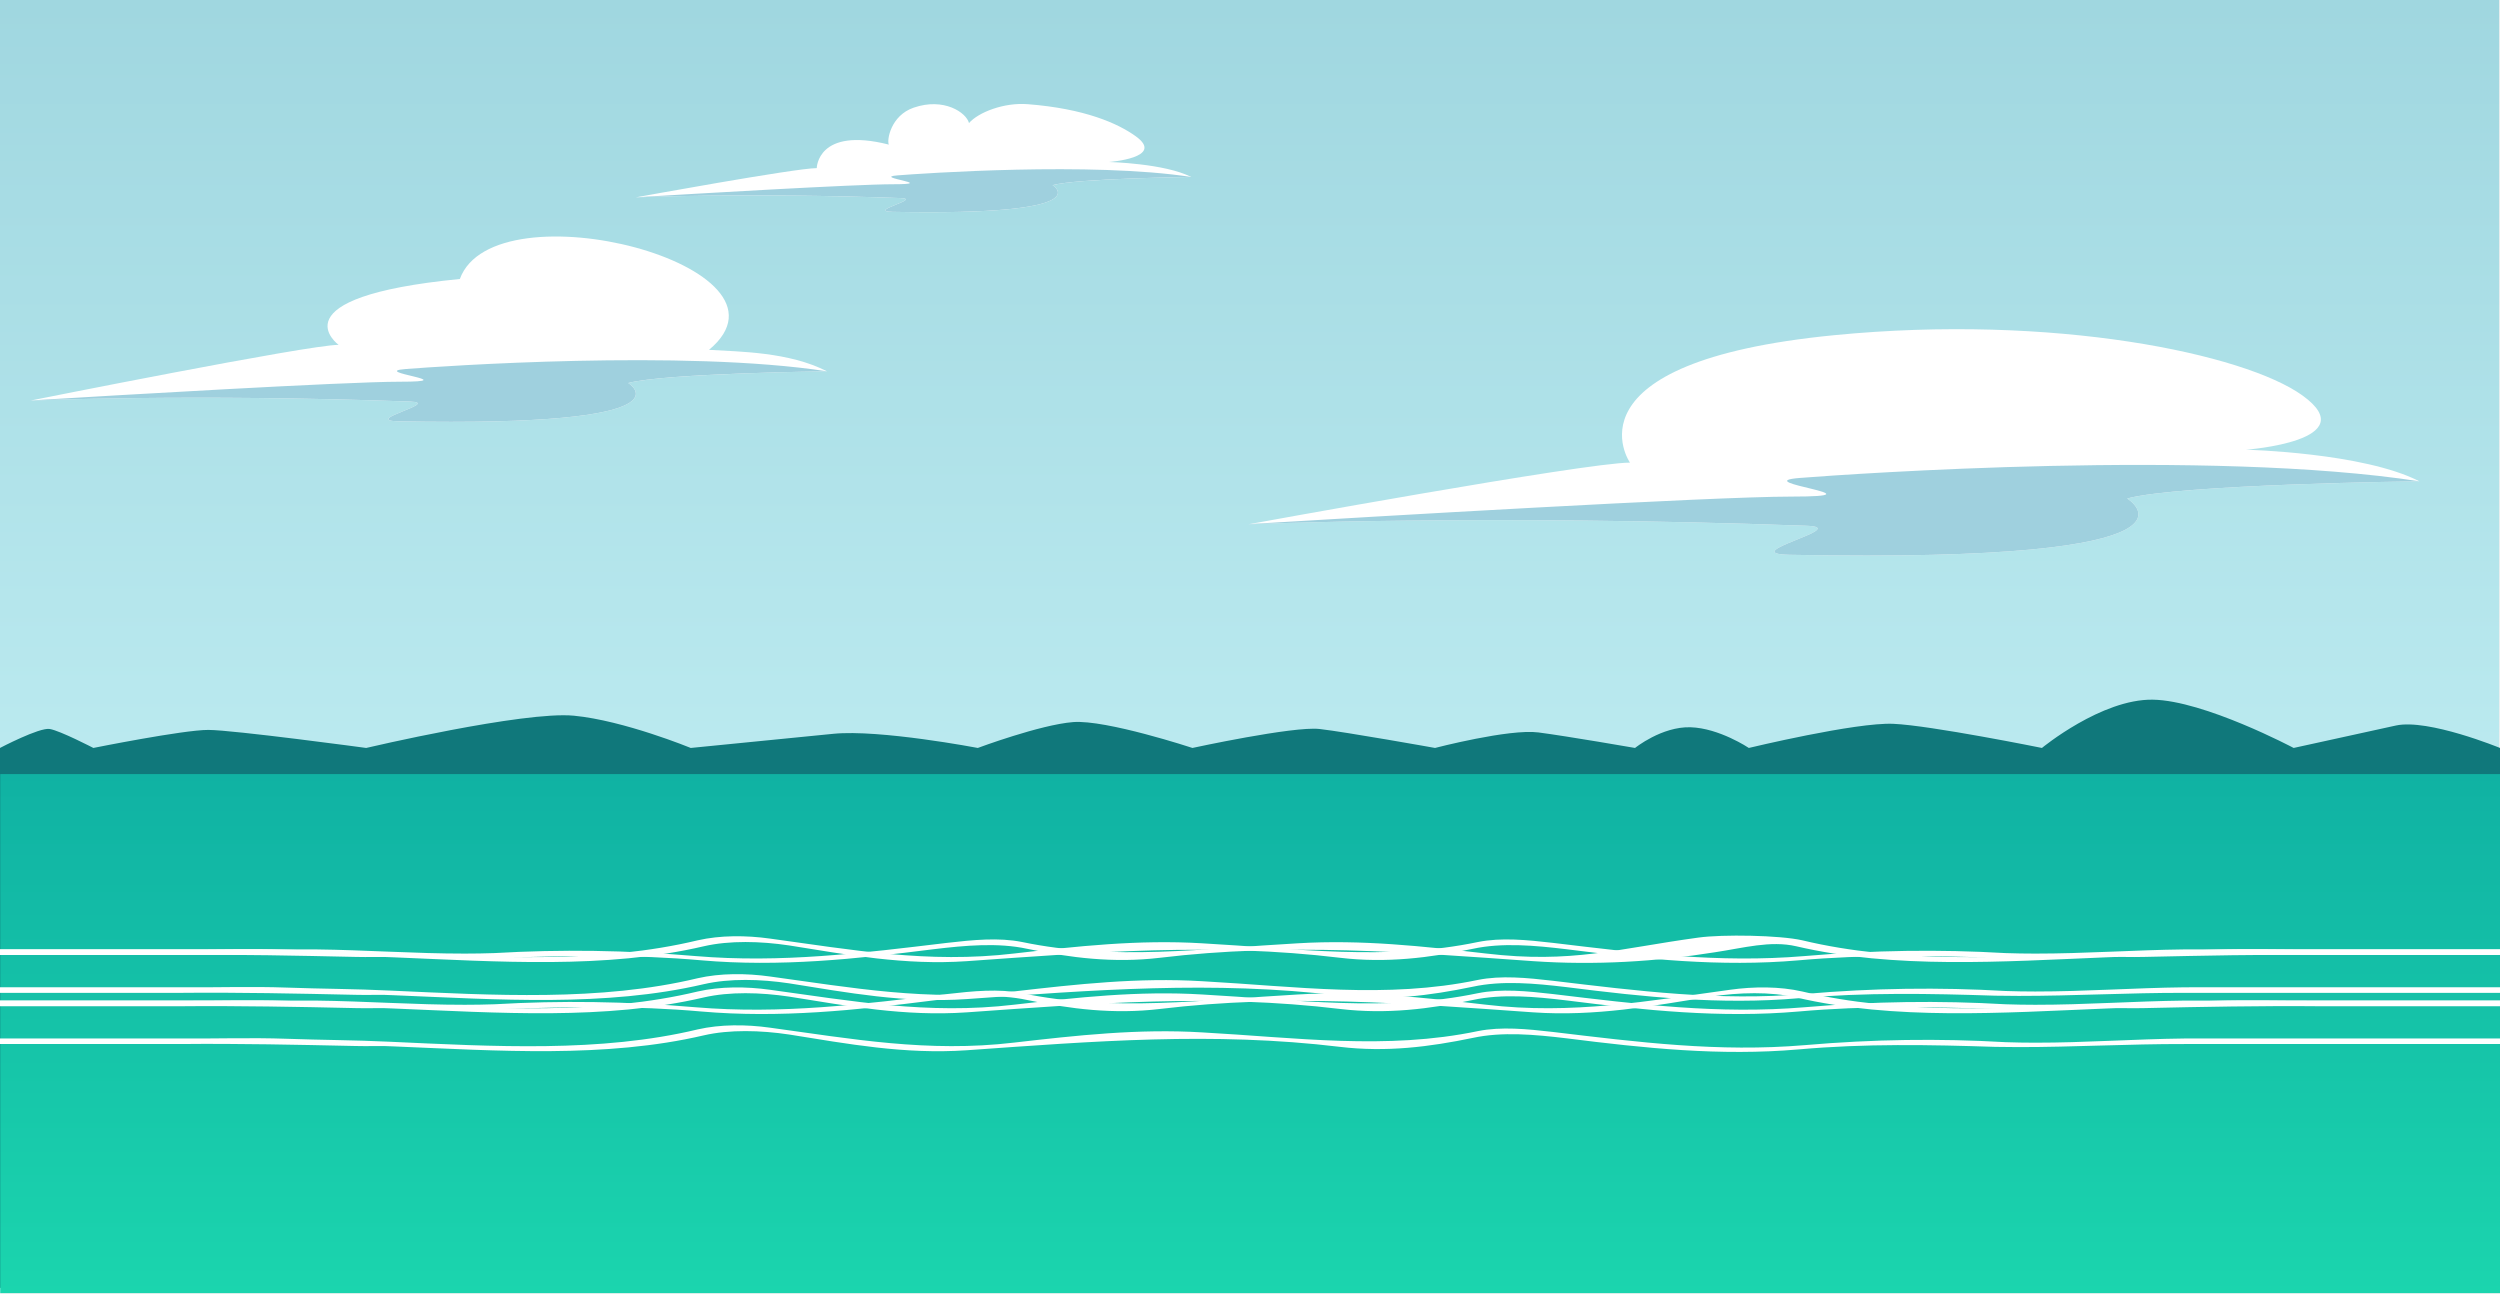
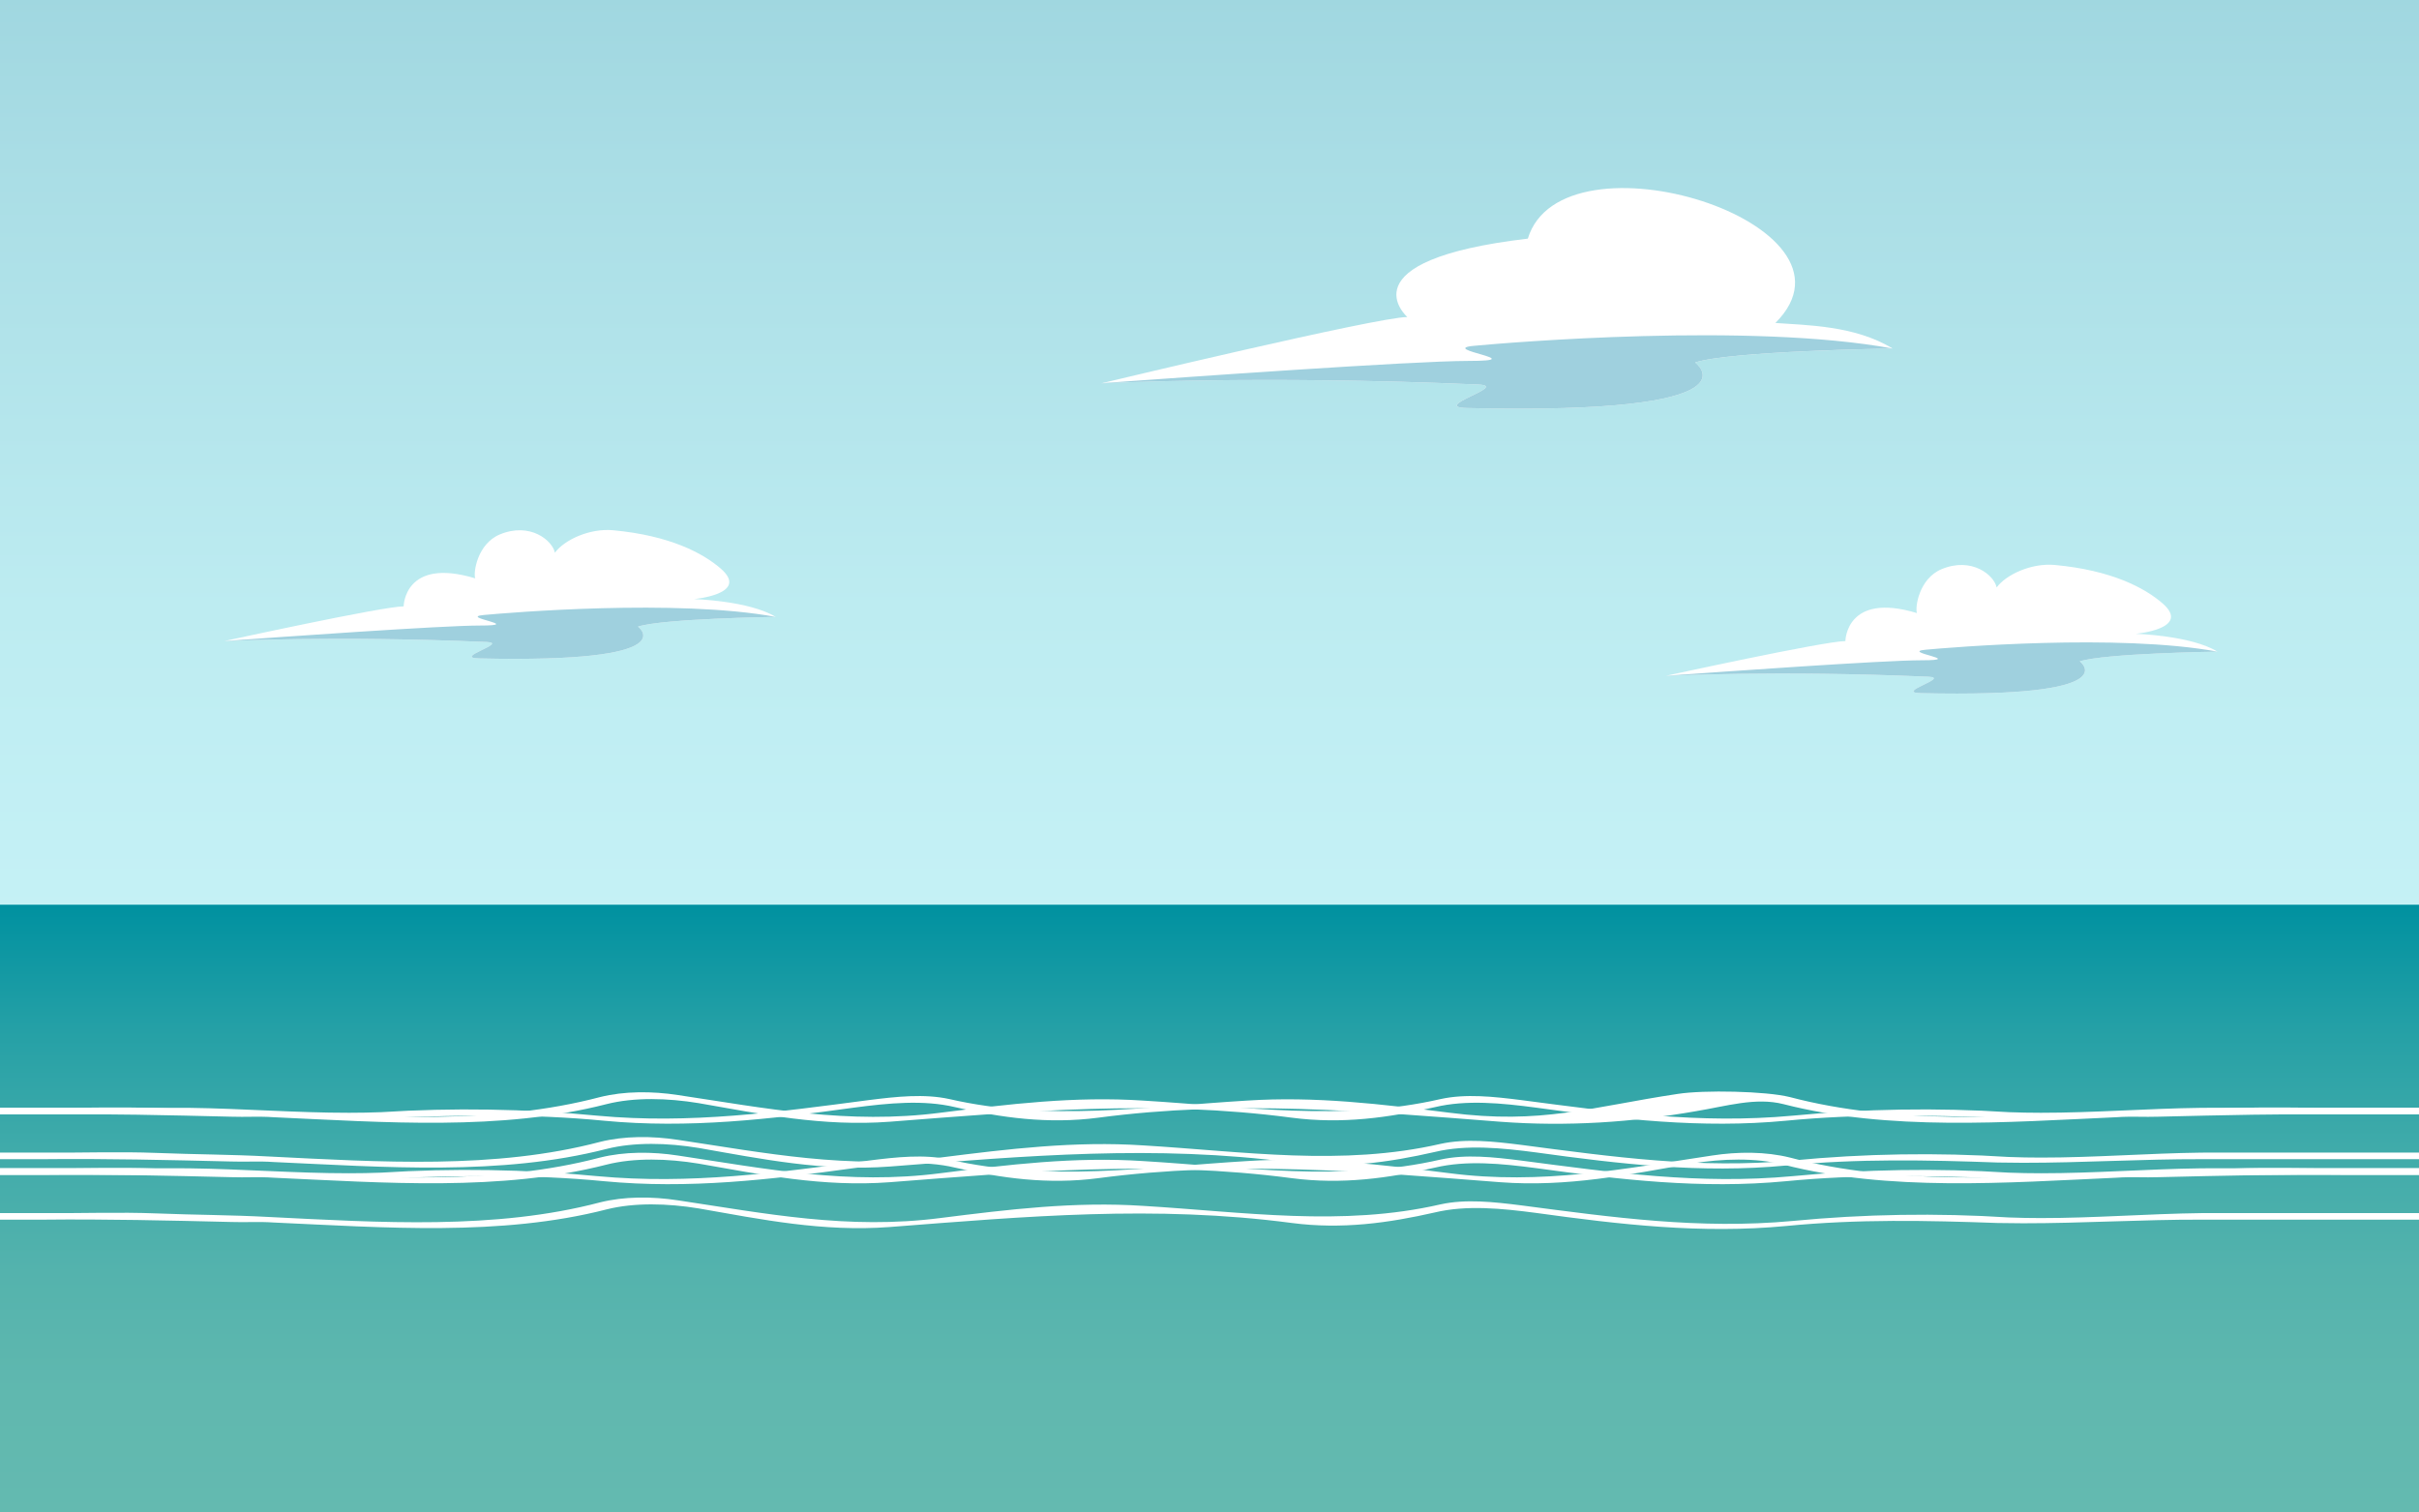
- <svg xmlns="http://www.w3.org/2000/svg" width="100%" height="100%" viewBox="0 0 2900 1500" version="1.1" xml:space="preserve" style="fill-rule:evenodd;clip-rule:evenodd;stroke-linejoin:round;stroke-miterlimit:2;">
-   <g id="Layer-1">
+ <svg xmlns="http://www.w3.org/2000/svg" width="2560" height="1600" viewBox="0 0 2560 1600">
+   <defs>
+     <linearGradient id="a" x1="1297.882" y1="1613.035" x2="1297.882" y2="-4.52" gradientUnits="userSpaceOnUse">
+       <stop offset="0" stop-color="#cdf7fa" />
+       <stop offset="0.298" stop-color="#c9f4f8" />
+       <stop offset="0.597" stop-color="#bdecf1" />
+       <stop offset="0.894" stop-color="#a9dde5" />
+       <stop offset="1" stop-color="#a0d7e0" />
+     </linearGradient>
+     <linearGradient id="b" data-name="Unbenannter Verlauf 467" x1="1291.897" y1="1606.907" x2="1291.897" y2="957.681" gradientUnits="userSpaceOnUse">
+       <stop offset="0" stop-color="#64bab0" />
+       <stop offset="0.2" stop-color="#60b8af" />
+       <stop offset="0.4" stop-color="#54b3ad" />
+       <stop offset="0.601" stop-color="#40abaa" />
+       <stop offset="0.8" stop-color="#24a0a6" />
+       <stop offset="1" stop-color="#0091a0" />
+     </linearGradient>
+   </defs>
+   <rect x="-25.162" y="-4.52" width="2646.089" height="1617.555" fill="url(#a)" />
+   <rect x="-65.409" y="957.681" width="2714.612" height="649.226" fill="url(#b)" />
+   <g>
    <g>
-       <g transform="matrix(1500,-4.045e-14,-4.045e-14,-1500,700,750)">
-         <rect x="-0.467" y="-0.5" width="1.933" height="1" style="fill:url(#_Linear1);" />
-       </g>
-       <g transform="matrix(1,0,0,1,2900,1437.04)">
-         <path d="M0,-569.418C0,-569.418 -83.354,-603.64 -120.834,-595.418C-158.313,-587.196 -239.357,-569.418 -239.357,-569.418C-239.357,-569.418 -343.239,-624.505 -402.777,-625.418C-462.315,-626.331 -531.357,-569.418 -531.357,-569.418C-531.357,-569.418 -660.195,-595.503 -703.748,-597.418C-747.301,-599.333 -871.357,-569.418 -871.357,-569.418C-871.357,-569.418 -905.668,-592.418 -939.013,-593.418C-972.357,-594.418 -1003.36,-569.418 -1003.36,-569.418C-1003.36,-569.418 -1081.6,-583.003 -1115.44,-587.418C-1149.28,-591.833 -1235.36,-569.418 -1235.36,-569.418C-1235.36,-569.418 -1339.12,-588.003 -1369.44,-591.418C-1399.77,-594.833 -1516.76,-569.418 -1516.76,-569.418C-1516.76,-569.418 -1617.02,-602.418 -1655.19,-599.418C-1693.36,-596.418 -1765.75,-569.418 -1765.75,-569.418C-1765.75,-569.418 -1879.7,-591.156 -1933.33,-585.833C-1986.97,-580.51 -2098.73,-569.418 -2098.73,-569.418C-2098.73,-569.418 -2176.25,-601.246 -2234.3,-606.832C-2292.36,-612.418 -2475.22,-569.418 -2475.22,-569.418C-2475.22,-569.418 -2629.31,-590.248 -2658.33,-590.333C-2687.36,-590.418 -2791.7,-569.418 -2791.7,-569.418C-2791.7,-569.418 -2830.22,-589.418 -2842.29,-591.418C-2854.36,-593.418 -2900,-569.418 -2900,-569.418L-2900,56.913L0,56.913L0,-569.418Z" style="fill:rgb(16,120,123);fill-rule:nonzero;" />
-       </g>
-       <g transform="matrix(602.044,-2.36263e-14,-2.36263e-14,-602.044,1148.98,1198.98)">
-         <rect x="-1.908" y="-0.5" width="4.817" height="1" style="fill:url(#_Linear2);" />
-       </g>
-       <g transform="matrix(1,0,0,1,2095.59,407.521)">
-         <path d="M0,202.363C-375.093,188.7 -647.704,200.699 -647.704,200.699C-647.704,200.699 -256.489,129.125 -204.836,129.125C-204.836,129.125 -285.936,12.446 32.094,-18.709C286.985,-43.679 508.201,2.936 575.244,51.207C648.6,104.022 509.702,114.145 509.702,114.145C509.702,114.145 646.051,117.474 710.828,150.764C710.828,150.764 434.269,154.092 371.908,170.738C371.908,170.738 495.749,246.042 -19.421,236.054C-84.576,234.792 54.307,204.342 0,202.363" style="fill:white;fill-rule:nonzero;" />
-       </g>
-       <g transform="matrix(1,0,0,1,2467.5,596.04)">
-         <path d="M0,-17.781C61.779,-34.271 333.771,-37.692 338.841,-37.755C95.34,-75.304 -319.367,-46.384 -379.618,-41.627C-442.869,-36.634 -276.42,-19.989 -389.605,-19.989C-482.927,-19.989 -881.007,3.585 -1017.86,11.859C-1019.01,12.07 -1019.61,12.18 -1019.61,12.18C-1019.61,12.18 -747.001,0.181 -371.908,13.844C-317.602,15.823 -456.484,46.273 -391.329,47.535C123.841,57.523 0,-17.781 0,-17.781" style="fill:rgb(159,208,222);fill-rule:nonzero;" />
-       </g>
-       <g transform="matrix(1,0,0,1,475.761,243.336)">
-         <path d="M0,222.475C-255.125,213.182 -440.546,221.343 -440.546,221.343C-440.546,221.343 -118.137,156.693 -83.004,156.693C-83.004,156.693 -158.646,101.482 57.666,80.291C97.666,-29.709 463.666,65.291 346.683,162.472C381.812,164.689 439.422,164.737 483.482,187.379C483.482,187.379 295.375,189.643 252.959,200.965C252.959,200.965 337.192,252.184 -13.209,245.391C-57.526,244.532 36.938,223.822 0,222.475" style="fill:white;fill-rule:nonzero;" />
-       </g>
-       <g transform="matrix(1,0,0,1,728.721,456.394)">
-         <path d="M0,-12.094C42.021,-23.31 227.02,-25.636 230.468,-25.679C64.847,-51.219 -217.223,-31.549 -258.203,-28.313C-301.225,-24.917 -188.011,-13.595 -264.997,-13.595C-328.47,-13.595 -599.231,2.438 -692.312,8.066C-693.098,8.21 -693.506,8.284 -693.506,8.284C-693.506,8.284 -508.085,0.123 -252.959,9.416C-216.022,10.763 -310.485,31.473 -266.168,32.332C84.232,39.125 0,-12.094 0,-12.094" style="fill:rgb(159,208,222);fill-rule:nonzero;" />
-       </g>
-       <g transform="matrix(1,0,0,1,1044.59,133.449)">
-         <path d="M0,96.318C-177.926,89.837 -307.24,95.528 -307.24,95.528C-307.24,95.528 -121.667,61.577 -97.165,61.577C-97.165,61.577 -96.552,13.281 -13.552,34.281C-16.052,29.281 -11.425,0.659 15.224,-8.548C50.448,-20.719 76.448,-2.719 79.448,9.281C90.448,-3.219 119.964,-14.729 147.448,-12.599C213.926,-7.448 252.26,9.778 272.869,24.616C307.666,49.67 241.779,54.471 241.779,54.471C241.779,54.471 306.456,56.051 337.184,71.842C337.184,71.842 205.997,73.421 176.416,81.317C176.416,81.317 235.161,117.037 -9.212,112.3C-40.119,111.701 25.76,97.257 0,96.318" style="fill:white;fill-rule:nonzero;" />
-       </g>
-       <g transform="matrix(1,0,0,1,1221,223.2)">
-         <path d="M0,-8.434C29.306,-16.256 158.325,-17.879 160.73,-17.909C45.226,-35.721 -151.493,-22.002 -180.072,-19.746C-210.076,-17.377 -131.12,-9.481 -184.811,-9.481C-229.077,-9.481 -417.908,1.701 -482.823,5.626C-483.372,5.726 -483.656,5.778 -483.656,5.778C-483.656,5.778 -354.342,0.086 -176.416,6.567C-150.655,7.506 -216.535,21.95 -185.627,22.549C58.745,27.287 0,-8.434 0,-8.434" style="fill:rgb(159,208,222);fill-rule:nonzero;" />
-       </g>
-       <g transform="matrix(1,0,0,1,2900,1100.28)">
-         <path d="M0,7.449L-209.473,7.449C-277.357,6.775 -344.357,8.257 -412.357,9.738C-427.357,10.232 -442.357,9.244 -457.357,10.232C-577.357,15.171 -702.357,24.059 -816.357,-2.607C-846.357,-9.522 -877.69,-0.595 -910.69,4.344C-978.69,15.207 -1049.36,19.614 -1121.36,14.675C-1268.36,4.305 -1406.36,-7.052 -1554.36,10.726C-1608.36,17.146 -1658.36,10.726 -1708.36,0.356C-1742.36,-7.052 -1780.36,-3.595 -1817.36,0.848C-1907.36,12.208 -1995.36,21.59 -2086.36,13.689C-2164.36,6.775 -2238.36,8.257 -2314.34,10.732C-2323.48,10.911 -2332.61,10.994 -2341.73,11.003C-2405.62,11.053 -2469.55,7.293 -2533.93,7.449L-2900,7.449L-2900,1.005L-2540.42,1.005C-2538,1.013 -2535.75,1.02 -2533.43,1.031C-2475.87,1.703 -2418.36,5.93 -2360.86,5.892C-2349.36,5.884 -2337.86,5.706 -2326.36,5.296C-2249.36,0.848 -2173.36,1.838 -2093.36,8.751C-1993.36,17.146 -1900.36,5.293 -1801.36,-6.558C-1771.36,-10.016 -1741.36,-12.977 -1714.36,-7.546C-1608.36,14.675 -1502.36,-0.138 -1394.36,-6.065C-1320.36,-10.509 -1249.36,-2.607 -1176.36,5.787C-1076.36,17.638 -1024.02,0.18 -930.024,-12.656C-902.024,-16.61 -835.357,-15.448 -809.357,-9.522C-696.357,17.638 -572.357,10.232 -452.357,4.8C-412.357,2.824 -372.357,2.824 -332.357,1.342C-291.357,-0.138 -250.357,1.342 -209.473,1.005L0,1.005L0,7.449Z" style="fill:white;fill-rule:nonzero;" />
-       </g>
-       <g transform="matrix(1,0,0,1,0,1101.45)">
-         <path d="M0,6.287L209.473,6.287C277.357,5.613 344.357,7.095 412.357,8.576C427.357,9.07 442.357,8.082 457.357,9.07C577.357,14.009 702.357,22.897 816.357,-3.769C846.357,-10.684 882.357,-9.695 915.357,-4.757C983.357,6.106 1049.36,18.452 1121.36,13.513C1268.36,3.143 1406.36,-8.214 1554.36,9.564C1608.36,15.984 1658.36,9.564 1708.36,-0.806C1742.36,-8.214 1780.36,-4.757 1817.36,-0.314C1907.36,11.046 1995.36,20.428 2086.36,12.527C2164.36,5.613 2238.36,7.095 2314.34,9.57C2323.48,9.749 2332.61,9.832 2341.73,9.841C2405.62,9.891 2469.55,6.131 2533.93,6.287L2900,6.287L2900,-0.157L2540.42,-0.157C2538,-0.149 2535.75,-0.142 2533.43,-0.131C2475.87,0.541 2418.36,4.768 2360.86,4.73C2349.36,4.722 2337.86,4.544 2326.36,4.134C2249.36,-0.314 2173.36,0.676 2093.36,7.589C1993.36,15.984 1900.36,4.131 1801.36,-7.72C1771.36,-11.178 1741.36,-14.139 1714.36,-8.708C1608.36,13.513 1502.36,-1.3 1394.36,-7.227C1320.36,-11.671 1249.36,-3.769 1176.36,4.625C1076.36,16.476 987.357,0.18 893.357,-12.657C865.357,-16.61 835.357,-16.61 809.357,-10.684C696.357,16.476 572.357,9.07 452.357,3.638C412.357,1.662 372.357,1.662 332.357,0.18C291.357,-1.3 250.357,0.18 209.473,-0.157L0,-0.157L0,6.287Z" style="fill:white;fill-rule:nonzero;" />
-       </g>
-       <g transform="matrix(1,0,0,1,0,1145.42)">
-         <path d="M0,6.288L209.473,6.288C277.357,5.613 344.357,7.096 412.357,8.577C427.357,9.071 442.357,8.083 457.357,9.071C577.357,14.01 702.357,22.897 816.357,-3.769C846.357,-10.683 882.357,-9.695 915.357,-4.756C983.357,6.107 1049.36,18.453 1121.36,13.514C1268.36,3.144 1406.36,-8.213 1554.36,9.564C1608.36,15.985 1658.36,9.564 1708.36,-0.805C1742.36,-8.213 1780.36,-4.756 1817.36,-0.314C1907.36,11.047 1995.36,20.429 2086.36,12.528C2164.36,5.613 2238.36,7.096 2314.34,9.571C2323.48,9.749 2332.61,9.833 2341.73,9.842C2405.62,9.892 2469.55,6.131 2533.93,6.288L2900,6.288L2900,-0.156L2540.42,-0.156C2538,-0.148 2535.75,-0.142 2533.43,-0.131C2475.87,0.541 2418.36,4.769 2360.86,4.731C2349.36,4.723 2337.86,4.544 2326.36,4.134C2249.36,-0.314 2173.36,0.677 2093.36,7.589C1993.36,15.985 1900.36,4.132 1801.36,-7.72C1771.36,-11.177 1741.36,-14.138 1714.36,-8.707C1608.36,13.514 1502.36,-1.299 1394.36,-7.226C1320.36,-11.671 1249.36,-3.769 1176.36,4.626C1076.36,16.477 987.357,0.181 893.357,-12.656C865.357,-16.609 835.357,-16.609 809.357,-10.683C696.357,16.477 572.357,9.071 452.357,3.638C412.357,1.662 372.357,1.662 332.357,0.181C291.357,-1.299 250.357,0.181 209.473,-0.156L0,-0.156L0,6.288Z" style="fill:white;fill-rule:nonzero;" />
-       </g>
-       <g transform="matrix(1,0,0,1,2900,1160.82)">
-         <path d="M0,6.288L-209.473,6.288C-277.357,5.613 -344.357,7.095 -412.357,8.577C-427.357,9.07 -442.357,8.083 -457.357,9.07C-577.357,14.01 -702.357,22.897 -816.357,-3.769C-846.357,-10.683 -882.357,-9.695 -915.357,-4.756C-983.357,6.107 -1049.36,18.452 -1121.36,13.514C-1268.36,3.143 -1406.36,-8.214 -1554.36,9.564C-1608.36,15.985 -1658.36,9.564 -1708.36,-0.805C-1742.36,-8.214 -1780.36,-4.756 -1817.36,-0.314C-1907.36,11.046 -1995.36,20.428 -2086.36,12.528C-2164.36,5.613 -2238.36,7.095 -2314.34,9.571C-2323.48,9.749 -2332.61,9.833 -2341.73,9.842C-2405.62,9.891 -2469.55,6.131 -2533.93,6.288L-2900,6.288L-2900,-0.156L-2540.42,-0.156C-2538,-0.149 -2535.75,-0.142 -2533.43,-0.131C-2475.87,0.541 -2418.36,4.769 -2360.86,4.73C-2349.36,4.723 -2337.86,4.544 -2326.36,4.134C-2249.36,-0.314 -2173.36,0.677 -2093.36,7.589C-1993.36,15.985 -1900.36,4.132 -1801.36,-7.72C-1771.36,-11.177 -1741.36,-14.138 -1714.36,-8.707C-1608.36,13.514 -1502.36,-1.299 -1394.36,-7.226C-1320.36,-11.671 -1249.36,-3.769 -1176.36,4.626C-1076.36,16.476 -987.357,0.181 -893.357,-12.656C-865.357,-16.609 -835.357,-16.609 -809.357,-10.683C-696.357,16.476 -572.357,9.07 -452.357,3.638C-412.357,1.662 -372.357,1.662 -332.357,0.181C-291.357,-1.299 -250.357,0.181 -209.473,-0.156L0,-0.156L0,6.288Z" style="fill:white;fill-rule:nonzero;" />
-       </g>
-       <g transform="matrix(1,0,0,1,0,1160.82)">
-         <path d="M0,6.288L209.473,6.288C277.357,5.613 344.357,7.095 412.357,8.577C427.357,9.07 442.357,8.083 457.357,9.07C577.357,14.01 702.357,22.897 816.357,-3.769C846.357,-10.683 882.357,-9.695 915.357,-4.756C983.357,6.107 1049.36,18.452 1121.36,13.514C1268.36,3.143 1406.36,-8.214 1554.36,9.564C1608.36,15.985 1658.36,9.564 1708.36,-0.805C1742.36,-8.214 1780.36,-4.756 1817.36,-0.314C1907.36,11.046 1995.36,20.428 2086.36,12.528C2164.36,5.613 2238.36,7.095 2314.34,9.571C2323.48,9.749 2332.61,9.833 2341.73,9.842C2405.62,9.891 2469.55,6.131 2533.93,6.288L2900,6.288L2900,-0.156L2540.42,-0.156C2538,-0.149 2535.75,-0.142 2533.43,-0.131C2475.87,0.541 2418.36,4.769 2360.86,4.73C2349.36,4.723 2337.86,4.544 2326.36,4.134C2249.36,-0.314 2173.36,0.677 2093.36,7.589C1993.36,15.985 1900.36,4.132 1801.36,-7.72C1771.36,-11.177 1741.36,-14.138 1714.36,-8.707C1608.36,13.514 1502.36,-1.299 1394.36,-7.226C1320.36,-11.671 1249.36,-3.769 1176.36,4.626C1076.36,16.476 987.357,0.181 893.357,-12.656C865.357,-16.609 835.357,-16.609 809.357,-10.683C696.357,16.476 572.357,9.07 452.357,3.638C412.357,1.662 372.357,1.662 332.357,0.181C291.357,-1.299 250.357,0.181 209.473,-0.156L0,-0.156L0,6.288Z" style="fill:white;fill-rule:nonzero;" />
-       </g>
-       <g transform="matrix(1,0,0,1,0,1204.79)">
-         <path d="M0,6.287L209.473,6.287C277.357,5.613 344.357,7.095 412.357,8.576C427.357,9.07 442.357,8.083 457.357,9.07C577.357,14.01 702.357,22.897 816.357,-3.769C846.357,-10.684 882.357,-9.695 915.357,-4.757C983.357,6.107 1049.36,18.452 1121.36,13.514C1268.36,3.143 1406.36,-8.214 1554.36,9.564C1608.36,15.985 1658.36,9.564 1708.36,-0.806C1742.36,-8.214 1780.36,-4.757 1817.36,-0.314C1907.36,11.046 1995.36,20.428 2086.36,12.527C2164.36,5.613 2238.36,7.095 2314.34,9.57C2323.48,9.749 2332.61,9.833 2341.73,9.841C2405.62,9.891 2469.55,6.131 2533.93,6.287L2900,6.287L2900,-0.157L2540.42,-0.157C2538,-0.149 2535.75,-0.142 2533.43,-0.131C2475.87,0.541 2418.36,4.769 2360.86,4.73C2349.36,4.722 2337.86,4.544 2326.36,4.134C2249.36,-0.314 2173.36,0.676 2093.36,7.589C1993.36,15.985 1900.36,4.132 1801.36,-7.72C1771.36,-11.178 1741.36,-14.139 1714.36,-8.708C1608.36,13.514 1502.36,-1.3 1394.36,-7.227C1320.36,-11.671 1249.36,-3.769 1176.36,4.625C1076.36,16.476 987.357,0.181 893.357,-12.657C865.357,-16.61 835.357,-16.61 809.357,-10.684C696.357,16.476 572.357,9.07 452.357,3.638C412.357,1.662 372.357,1.662 332.357,0.181C291.357,-1.3 250.357,0.181 209.473,-0.157L0,-0.157L0,6.287Z" style="fill:white;fill-rule:nonzero;" />
-       </g>
+       <path d="M2689.685,1179.6H2483.819c-66.716-.727-132.563.871-199.392,2.468-14.742.533-29.484-.533-44.225.533-117.935,5.326-240.783,14.911-352.82-13.845-29.484-7.457-60.277,2.169-92.709,7.5-66.829,11.715-136.28,16.467-207.04,11.141-144.47-11.182-280.094-23.43-425.546-4.258-53.07,6.923-102.21,0-151.349-11.183-33.415-7.989-70.76-4.261-107.123.531-88.451,12.25-174.936,22.367-264.369,13.847-76.658-7.456-149.384-5.858-224.058-3.189q-13.478.29-26.922.292c-62.783.054-125.621-4-188.892-3.832H-160.39v-6.95H193c2.38.01,4.589.017,6.871.029,56.571.724,113.091,5.283,169.6,5.242,11.3-.009,22.6-.2,33.907-.643a1435.015,1435.015,0,0,1,228.988,3.726c98.279,9.053,189.677-3.729,286.973-16.509,29.484-3.729,58.967-6.922,85.5-1.065,104.176,23.962,208.351,7.988,314.491,1.6,72.727-4.792,142.5,3.729,214.247,12.781,98.279,12.78,149.711-6.046,242.093-19.889,27.518-4.263,93.037-3.011,118.589,3.38,111.055,29.289,232.92,21.3,350.854,15.444,39.312-2.131,78.623-2.131,117.935-3.729,40.294-1.6,80.588,0,120.769-.364h205.866Z" fill="#fff" />
+       <path d="M-160.39,1179.6H45.477c66.716-.727,132.562.871,199.392,2.468,14.741.533,29.483-.533,44.225.533,117.934,5.326,240.782,14.911,352.82-13.845,29.483-7.457,64.863-6.391,97.295-1.066,66.83,11.715,131.693,25.028,202.454,19.7,144.469-11.182,280.093-23.43,425.546-4.258,53.07,6.923,102.209,0,151.348-11.183,33.415-7.989,70.761-4.261,107.124.531,88.451,12.25,174.936,22.367,264.369,13.847,76.657-7.456,149.383-5.858,224.058-3.189q13.477.29,26.922.292c62.783.054,125.62-4,188.892-3.832h359.763v-6.95H2336.3c-2.381.01-4.589.017-6.872.029-56.571.724-113.091,5.283-169.6,5.242-11.3-.009-22.6-.2-33.907-.643a1435.017,1435.017,0,0,0-228.988,3.726c-98.278,9.053-189.677-3.729-286.973-16.509-29.483-3.729-58.967-6.922-85.5-1.065-104.175,23.962-208.35,7.988-314.491,1.6-72.726-4.792-142.5,3.729-214.247,12.781-98.278,12.78-185.746-4.794-278.128-18.637-27.518-4.263-57-4.263-82.554,2.128-111.055,29.289-232.92,21.3-350.854,15.444-39.311-2.131-78.623-2.131-117.934-3.729-40.294-1.6-80.588,0-120.769-.364H-160.39Z" fill="#fff" />
+       <path d="M-160.39,1227.029H45.477c66.716-.728,132.562.871,199.392,2.468,14.741.533,29.483-.532,44.225.533,117.934,5.326,240.782,14.91,352.82-13.846,29.483-7.456,64.863-6.391,97.295-1.065,66.83,11.715,131.693,25.028,202.454,19.7,144.469-11.182,280.093-23.429,425.546-4.259,53.07,6.924,102.209,0,151.348-11.182,33.415-7.988,70.761-4.261,107.124.53,88.451,12.251,174.936,22.368,264.369,13.848,76.657-7.457,149.383-5.858,224.058-3.189q13.477.288,26.922.292c62.783.054,125.62-4,188.892-3.832h359.763v-6.949H2336.3c-2.381.009-4.589.015-6.872.027-56.571.724-113.091,5.284-169.6,5.243-11.3-.009-22.6-.2-33.907-.644a1435.134,1435.134,0,0,0-228.988,3.726c-98.278,9.054-189.677-3.728-286.973-16.509-29.483-3.728-58.967-6.921-85.5-1.064-104.175,23.962-208.35,7.988-314.491,1.6-72.726-4.793-142.5,3.728-214.247,12.781-98.278,12.78-185.746-4.794-278.128-18.637-27.518-4.263-57-4.263-82.554,2.128-111.055,29.289-232.92,21.3-350.854,15.443-39.311-2.131-78.623-2.131-117.934-3.728-40.294-1.6-80.588,0-120.769-.363H-160.39Z" fill="#fff" />
+     </g>
+     <g>
+       <path d="M2689.685,1243.628H2483.819c-66.716-.728-132.563.87-199.392,2.468-14.742.532-29.484-.533-44.225.532-117.935,5.327-240.783,14.911-352.82-13.845-29.484-7.456-64.864-6.391-97.3-1.065-66.829,11.715-131.693,25.027-202.453,19.7-144.47-11.183-280.094-23.431-425.546-4.259-53.07,6.924-102.21,0-151.349-11.182-33.415-7.99-70.76-4.261-107.123.53-88.451,12.25-174.936,22.367-264.369,13.848-76.658-7.457-149.384-5.859-224.058-3.189q-13.478.288-26.922.292c-62.783.053-125.621-4-188.892-3.832H-160.39v-6.95H193c2.38.009,4.589.016,6.872.028,56.57.724,113.09,5.284,169.6,5.242,11.3-.008,22.6-.2,33.907-.643a1435.132,1435.132,0,0,1,228.988,3.726c98.279,9.054,189.677-3.728,286.973-16.509,29.484-3.728,58.967-6.921,85.5-1.064,104.176,23.962,208.351,7.988,314.491,1.6,72.727-4.794,142.5,3.728,214.247,12.781,98.279,12.779,185.747-4.794,278.129-18.637,27.517-4.263,57-4.263,82.553,2.128,111.055,29.288,232.92,21.3,350.854,15.443,39.312-2.131,78.623-2.131,117.935-3.728,40.294-1.6,80.588,0,120.769-.364h205.866Z" fill="#fff" />
+       <path d="M-160.39,1243.628H45.477c66.716-.728,132.562.87,199.392,2.468,14.741.532,29.483-.533,44.225.532,117.934,5.327,240.782,14.911,352.82-13.845,29.483-7.456,64.863-6.391,97.295-1.065,66.83,11.715,131.693,25.027,202.454,19.7,144.469-11.183,280.093-23.431,425.546-4.259,53.07,6.924,102.209,0,151.348-11.182,33.415-7.99,70.761-4.261,107.124.53,88.451,12.25,174.936,22.367,264.369,13.848,76.657-7.457,149.383-5.859,224.058-3.189q13.477.288,26.922.292c62.783.053,125.62-4,188.892-3.832h359.763v-6.95H2336.3c-2.381.009-4.589.016-6.872.028-56.571.724-113.091,5.284-169.6,5.242-11.3-.008-22.6-.2-33.907-.643a1435.134,1435.134,0,0,0-228.988,3.726c-98.278,9.054-189.677-3.728-286.973-16.509-29.483-3.728-58.967-6.921-85.5-1.064-104.175,23.962-208.35,7.988-314.491,1.6-72.726-4.794-142.5,3.728-214.247,12.781-98.278,12.779-185.746-4.794-278.128-18.637-27.518-4.263-57-4.263-82.554,2.128-111.055,29.288-232.92,21.3-350.854,15.443-39.311-2.131-78.623-2.131-117.934-3.728-40.294-1.6-80.588,0-120.769-.364H-160.39Z" fill="#fff" />
+       <path d="M-160.39,1291.052H45.477c66.716-.727,132.562.871,199.392,2.468,14.741.533,29.483-.531,44.225.533,117.934,5.327,240.782,14.911,352.82-13.845,29.483-7.457,64.863-6.391,97.295-1.066,66.83,11.716,131.693,25.028,202.454,19.7,144.469-11.183,280.093-23.431,425.546-4.259,53.07,6.924,102.209,0,151.348-11.183,33.415-7.989,70.761-4.261,107.124.531,88.451,12.25,174.936,22.367,264.369,13.847,76.657-7.456,149.383-5.858,224.058-3.189q13.477.289,26.922.292c62.783.054,125.62-4,188.892-3.832h359.763V1284.1H2336.3c-2.381.009-4.589.016-6.872.028-56.571.724-113.091,5.284-169.6,5.242-11.3-.009-22.6-.2-33.907-.643a1435.017,1435.017,0,0,0-228.988,3.726c-98.278,9.054-189.677-3.728-286.973-16.509-29.483-3.729-58.967-6.922-85.5-1.065-104.175,23.963-208.35,7.988-314.491,1.6-72.726-4.792-142.5,3.729-214.247,12.781-98.278,12.78-185.746-4.793-278.128-18.637-27.518-4.263-57-4.263-82.554,2.128-111.055,29.289-232.92,21.3-350.854,15.444-39.311-2.131-78.623-2.131-117.934-3.728-40.294-1.6-80.588,0-120.769-.364H-160.39Z" fill="#fff" />
    </g>
  </g>
-   <defs>
-     <linearGradient id="_Linear1" x1="0" y1="0" x2="1" y2="0" gradientUnits="userSpaceOnUse" gradientTransform="matrix(-4.06667e-08,1,1,4.06667e-08,0.5,-0.5)">
-       <stop offset="0" style="stop-color:rgb(205,247,250);stop-opacity:1" />
-       <stop offset="1" style="stop-color:rgb(160,215,224);stop-opacity:1" />
-     </linearGradient>
-     <linearGradient id="_Linear2" x1="0" y1="0" x2="1" y2="0" gradientUnits="userSpaceOnUse" gradientTransform="matrix(-5.06608e-08,1,1,5.06608e-08,0.500001,-0.500001)">
-       <stop offset="0" style="stop-color:rgb(27,213,174);stop-opacity:1" />
-       <stop offset="1" style="stop-color:rgb(16,178,163);stop-opacity:1" />
-     </linearGradient>
-   </defs>
+   <g>
+     <path d="M1564.618,407.043c-231.264-10.094-399.343-1.229-399.343-1.229s292.255-70.224,324.1-70.224c0,0-68.567-59.971,127.514-82.989,36.258-119.483,368.027-16.293,261.985,89.266,31.843,2.408,84.066,2.46,124,27.055,0,0-170.513,2.459-208.962,14.757,0,0,76.355,55.635-241.274,48.256C1512.472,431,1598.1,408.506,1564.618,407.043Z" fill="#fff" />
+     <path d="M1793.918,383.679c38.091-12.183,205.787-14.71,208.913-14.757-150.131-27.742-405.819-6.375-442.966-2.861-39,3.689,63.627,15.987-6.158,15.987-57.537,0-302.974,17.416-387.349,23.529l-1.083.237s168.079-8.865,399.343,1.229c33.483,1.463-52.146,23.959-11.974,24.892C1870.273,439.314,1793.918,383.679,1793.918,383.679Z" fill="#9fd0de" />
+   </g>
+   <g>
+     <path d="M515.23,679.6c-161.285-7.04-278.5-.858-278.5-.858s168.217-36.878,190.428-36.878c0,0,.555-52.46,75.792-29.649-2.267-5.431,1.928-36.521,26.084-46.522,31.93-13.22,55.5,6.332,58.217,19.366,9.972-13.577,36.727-26.08,61.641-23.767,60.26,5.6,95.009,24.307,113.69,40.425,31.542,27.213-28.182,32.428-28.182,32.428s58.627,1.716,86.482,18.869c0,0-118.918,1.714-145.732,10.291,0,0,53.251,38.8-168.266,33.655C478.864,696.306,538.581,680.617,515.23,679.6Z" fill="#fff" />
+     <path d="M675.146,663.3c26.565-8.5,143.517-10.259,145.7-10.291-104.7-19.348-283.022-4.447-308.928-2-27.2,2.573,44.373,11.15-4.3,11.15-40.127,0-211.3,12.145-270.14,16.409l-.755.165s117.219-6.182,278.5.858c23.351,1.02-36.366,16.709-8.35,17.36C728.4,702.1,675.146,663.3,675.146,663.3Z" fill="#9fd0de" />
+   </g>
+   <g>
+     <path d="M2041.018,716.363c-161.285-7.04-278.505-.858-278.505-.858s168.218-36.878,190.428-36.878c0,0,.555-52.46,75.792-29.649-2.266-5.431,1.928-36.521,26.084-46.522,31.93-13.22,55.5,6.332,58.218,19.366,9.971-13.577,36.726-26.08,61.64-23.767,60.261,5.6,95.009,24.307,113.69,40.424,31.543,27.214-28.182,32.429-28.182,32.429s58.628,1.716,86.482,18.869c0,0-118.917,1.714-145.732,10.291,0,0,53.251,38.8-168.266,33.655C2004.651,733.072,2064.369,717.383,2041.018,716.363Z" fill="#fff" />
+     <path d="M2200.933,700.068c26.565-8.5,143.517-10.259,145.7-10.291-104.7-19.348-283.022-4.447-308.928-2-27.2,2.573,44.374,11.15-4.3,11.15-40.127,0-211.3,12.145-270.14,16.409l-.755.165s117.22-6.182,278.505.858c23.351,1.02-36.367,16.709-8.351,17.36C2254.184,738.868,2200.933,700.068,2200.933,700.068Z" fill="#9fd0de" />
+   </g>
</svg>
